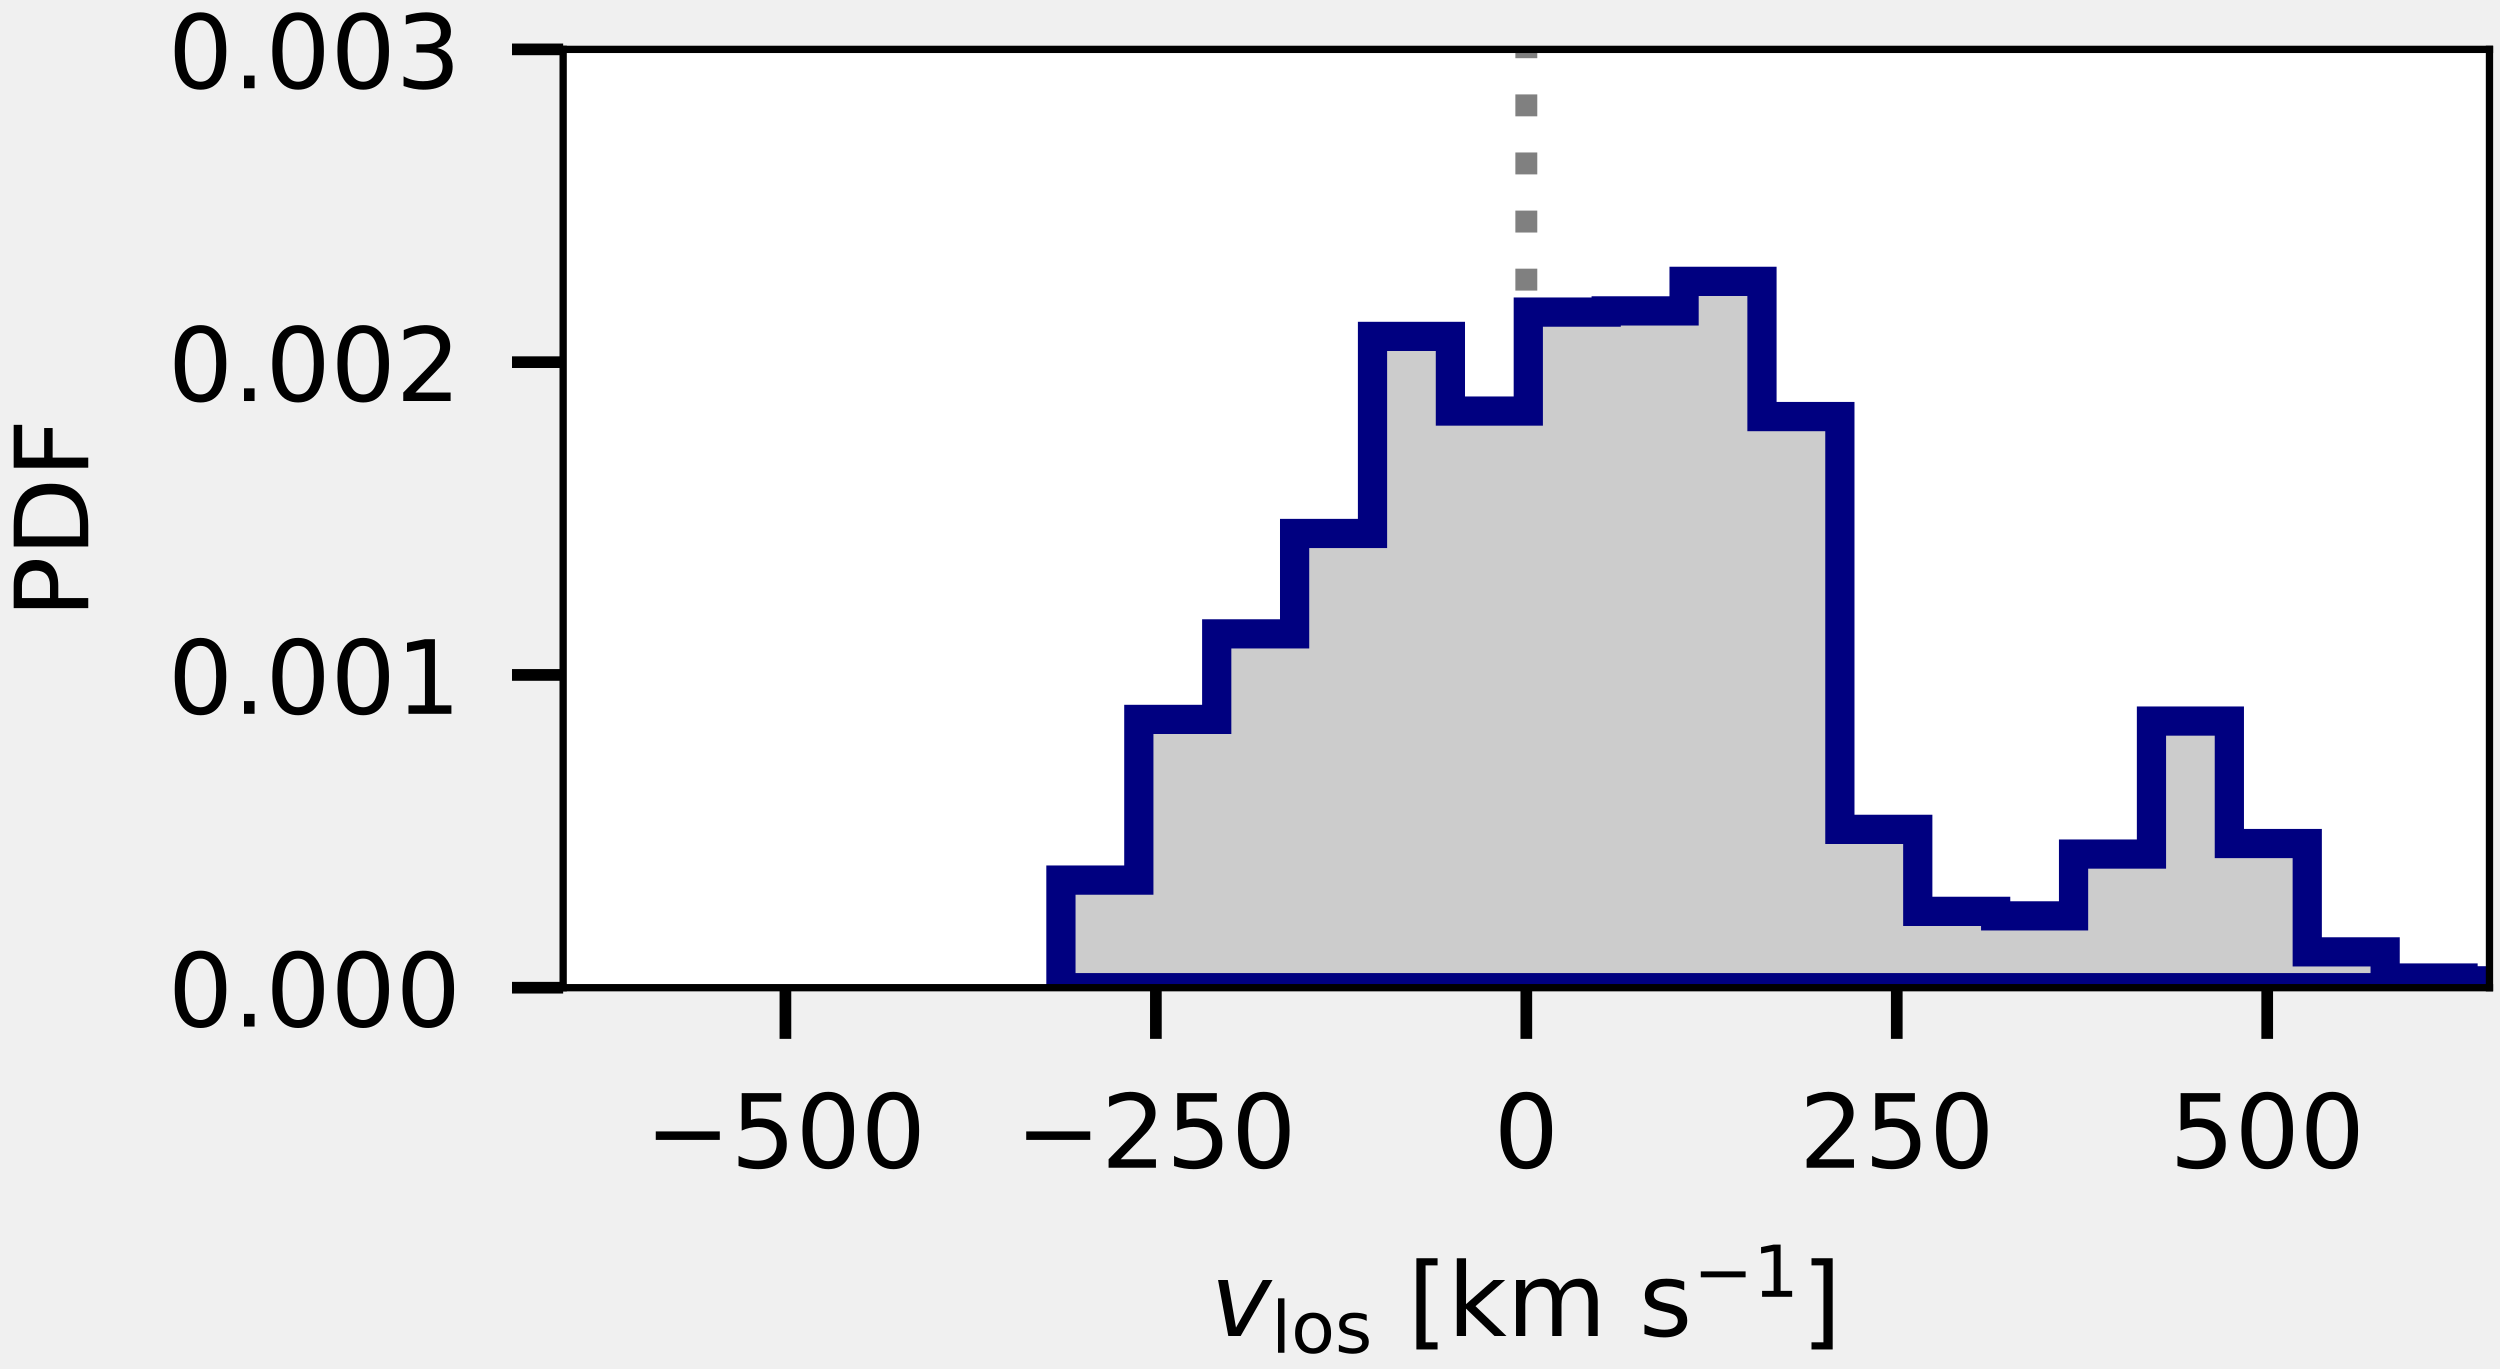
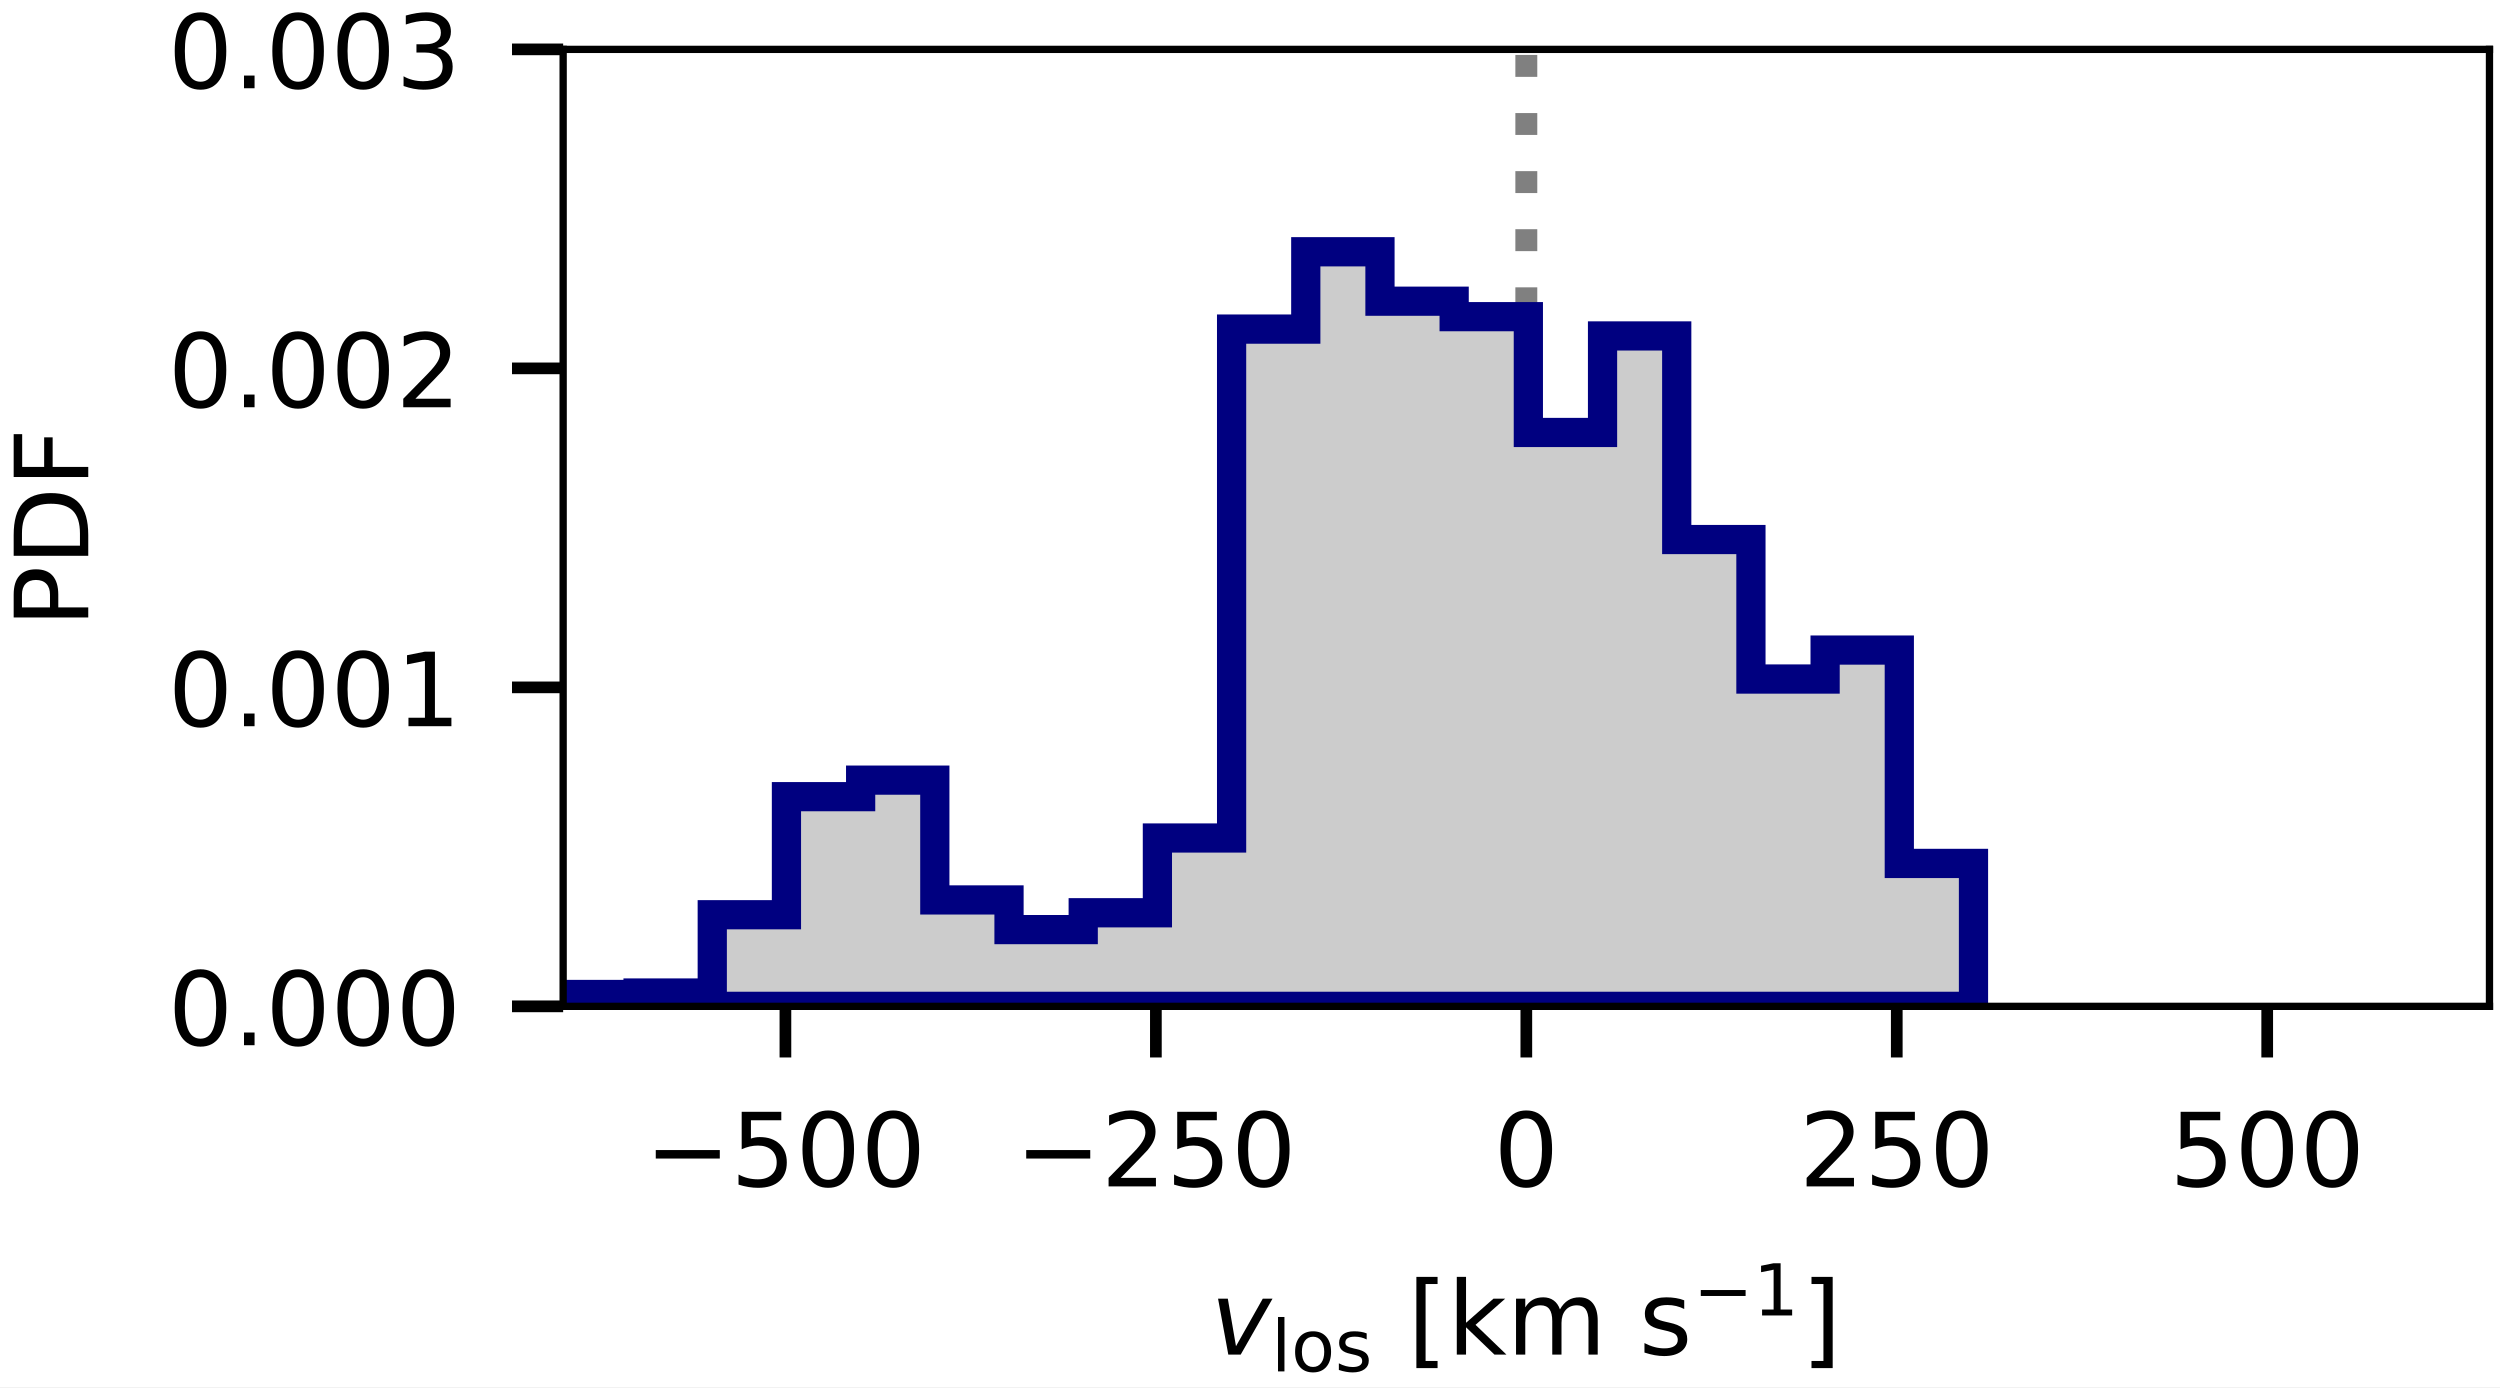
- <svg xmlns="http://www.w3.org/2000/svg" xmlns:xlink="http://www.w3.org/1999/xlink" width="171.065pt" height="93.639pt" viewBox="0 0 171.065 93.639" version="1.1">
+ <svg xmlns="http://www.w3.org/2000/svg" xmlns:xlink="http://www.w3.org/1999/xlink" width="171.065pt" height="94.914pt" viewBox="0 0 171.065 94.914" version="1.1">
  <defs>
    <style type="text/css">*{stroke-linejoin: round; stroke-linecap: butt}</style>
  </defs>
  <g id="figure_1">
    <g id="patch_1">
-       <path d="M 0 93.639  L 171.065 93.639  L 171.065 0  L 0 0  L 0 93.639  z " style="fill: none" />
+       <path d="M 0 94.914  L 171.065 94.914  L 171.065 0  L 0 0  z " style="fill: #ffffff" />
    </g>
    <g id="axes_1">
      <g id="patch_2">
-         <path d="M 38.534 67.584  L 170.345 67.584  L 170.345 3.379  L 38.534 3.379  z " style="fill: #ffffff" />
+         <path d="M 38.534 68.86  L 170.345 68.86  L 170.345 3.379  L 38.534 3.379  z " style="fill: #ffffff" />
      </g>
      <g id="line2d_1">
-         <path d="M 104.44 67.584  L 104.44 3.379  " clip-path="url(#pf51281f4f9)" style="fill: none; stroke-dasharray: 1.5,2.475; stroke-dashoffset: 0; stroke: #808080; stroke-width: 1.5" />
+         <path d="M 104.44 68.86  L 104.44 3.379  " clip-path="url(#p7a6cd8aaaf)" style="fill: none; stroke-dasharray: 1.5,2.475; stroke-dashoffset: 0; stroke: #808080; stroke-width: 1.5" />
      </g>
      <g id="patch_3">
-         <path d="M 72.595 67.584  L 72.595 60.222  L 77.925 60.222  L 77.925 49.226  L 83.255 49.226  L 83.255 43.372  L 88.585 43.372  L 88.585 36.504  L 93.915 36.504  L 93.915 23.018  L 99.245 23.018  L 99.245 28.129  L 104.575 28.129  L 104.575 21.355  L 109.905 21.355  L 109.905 21.273  L 115.235 21.273  L 115.235 19.253  L 120.565 19.253  L 120.565 28.504  L 125.895 28.504  L 125.895 56.751  L 131.225 56.751  L 131.225 62.361  L 136.555 62.361  L 136.555 62.668  L 141.885 62.668  L 141.885 58.44  L 147.216 58.44  L 147.216 49.339  L 152.546 49.339  L 152.546 57.72  L 157.876 57.72  L 157.876 65.132  L 163.206 65.132  L 163.206 66.921  L 168.536 66.921  L 168.536 67.115  L 173.866 67.115  L 173.866 67.259  L 179.196 67.259  L 179.196 67.584  L 173.866 67.584  L 173.866 67.584  L 168.536 67.584  L 168.536 67.584  L 163.206 67.584  L 163.206 67.584  L 157.876 67.584  L 157.876 67.584  L 152.546 67.584  L 152.546 67.584  L 147.216 67.584  L 147.216 67.584  L 141.885 67.584  L 141.885 67.584  L 136.555 67.584  L 136.555 67.584  L 131.225 67.584  L 131.225 67.584  L 125.895 67.584  L 125.895 67.584  L 120.565 67.584  L 120.565 67.584  L 115.235 67.584  L 115.235 67.584  L 109.905 67.584  L 109.905 67.584  L 104.575 67.584  L 104.575 67.584  L 99.245 67.584  L 99.245 67.584  L 93.915 67.584  L 93.915 67.584  L 88.585 67.584  L 88.585 67.584  L 83.255 67.584  L 83.255 67.584  L 77.925 67.584  L 77.925 67.584  z " clip-path="url(#pf51281f4f9)" style="fill: #cccccc; stroke: #000080; stroke-width: 2; stroke-linejoin: miter" />
+         <path d="M 33.507 68.86  L 33.507 68.237  L 38.584 68.237  L 38.584 68.049  L 43.66 68.049  L 43.66 67.949  L 48.737 67.949  L 48.737 62.591  L 53.813 62.591  L 53.813 54.513  L 58.89 54.513  L 58.89 53.382  L 63.966 53.382  L 63.966 61.579  L 69.043 61.579  L 69.043 63.609  L 74.12 63.609  L 74.12 62.457  L 79.196 62.457  L 79.196 57.34  L 84.273 57.34  L 84.273 22.519  L 89.349 22.519  L 89.349 17.228  L 94.426 17.228  L 94.426 20.61  L 99.502 20.61  L 99.502 21.668  L 104.579 21.668  L 104.579 29.592  L 109.655 29.592  L 109.655 22.988  L 114.732 22.988  L 114.732 36.919  L 119.809 36.919  L 119.809 46.463  L 124.885 46.463  L 124.885 44.48  L 129.962 44.48  L 129.962 59.081  L 135.038 59.081  L 135.038 68.86  L 129.962 68.86  L 129.962 68.86  L 124.885 68.86  L 124.885 68.86  L 119.809 68.86  L 119.809 68.86  L 114.732 68.86  L 114.732 68.86  L 109.655 68.86  L 109.655 68.86  L 104.579 68.86  L 104.579 68.86  L 99.502 68.86  L 99.502 68.86  L 94.426 68.86  L 94.426 68.86  L 89.349 68.86  L 89.349 68.86  L 84.273 68.86  L 84.273 68.86  L 79.196 68.86  L 79.196 68.86  L 74.12 68.86  L 74.12 68.86  L 69.043 68.86  L 69.043 68.86  L 63.966 68.86  L 63.966 68.86  L 58.89 68.86  L 58.89 68.86  L 53.813 68.86  L 53.813 68.86  L 48.737 68.86  L 48.737 68.86  L 43.66 68.86  L 43.66 68.86  L 38.584 68.86  L 38.584 68.86  z " clip-path="url(#p7a6cd8aaaf)" style="fill: #cccccc; stroke: #000080; stroke-width: 2; stroke-linejoin: miter" />
      </g>
      <g id="matplotlib.axis_1">
        <g id="xtick_1">
          <g id="line2d_2">
            <defs>
-               <path id="m1a320b6c65" d="M 0 0  L 0 3.5  " style="stroke: #000000; stroke-width: 0.8" />
-             </defs>
-             <g>
-               <use xlink:href="#m1a320b6c65" x="53.743" y="67.584" style="stroke: #000000; stroke-width: 0.8" />
+               <path id="m5d1e9c7f2f" d="M 0 0  L 0 3.5  " style="stroke: #000000; stroke-width: 0.8" />
+             </defs>
+             <g>
+               <use xlink:href="#m5d1e9c7f2f" x="53.743" y="68.86" style="stroke: #000000; stroke-width: 0.8" />
            </g>
          </g>
          <g id="text_1">
-             <g transform="translate(44.12982 79.90308) scale(0.07 -0.07)">
+             <g transform="translate(44.12982 81.17867) scale(0.07 -0.07)">
              <defs>
                <path id="DejaVuSans-2212" d="M 678 2272  L 4684 2272  L 4684 1741  L 678 1741  L 678 2272  z " transform="scale(0.015625)" />
                <path id="DejaVuSans-35" d="M 691 4666  L 3169 4666  L 3169 4134  L 1269 4134  L 1269 2991  Q 1406 3038 1543 3061  Q 1681 3084 1819 3084  Q 2600 3084 3056 2656  Q 3513 2228 3513 1497  Q 3513 744 3044 326  Q 2575 -91 1722 -91  Q 1428 -91 1123 -41  Q 819 9 494 109  L 494 744  Q 775 591 1075 516  Q 1375 441 1709 441  Q 2250 441 2565 725  Q 2881 1009 2881 1497  Q 2881 1984 2565 2268  Q 2250 2553 1709 2553  Q 1456 2553 1204 2497  Q 953 2441 691 2322  L 691 4666  z " transform="scale(0.015625)" />
                <path id="DejaVuSans-30" d="M 2034 4250  Q 1547 4250 1301 3770  Q 1056 3291 1056 2328  Q 1056 1369 1301 889  Q 1547 409 2034 409  Q 2525 409 2770 889  Q 3016 1369 3016 2328  Q 3016 3291 2770 3770  Q 2525 4250 2034 4250  z M 2034 4750  Q 2819 4750 3233 4129  Q 3647 3509 3647 2328  Q 3647 1150 3233 529  Q 2819 -91 2034 -91  Q 1250 -91 836 529  Q 422 1150 422 2328  Q 422 3509 836 4129  Q 1250 4750 2034 4750  z " transform="scale(0.015625)" />
              </defs>
              <use xlink:href="#DejaVuSans-2212" />
              <use xlink:href="#DejaVuSans-35" x="83.789" />
              <use xlink:href="#DejaVuSans-30" x="147.412" />
              <use xlink:href="#DejaVuSans-30" x="211.035" />
            </g>
          </g>
        </g>
        <g id="xtick_2">
          <g id="line2d_3">
            <g>
-               <use xlink:href="#m1a320b6c65" x="79.092" y="67.584" style="stroke: #000000; stroke-width: 0.8" />
+               <use xlink:href="#m5d1e9c7f2f" x="79.092" y="68.86" style="stroke: #000000; stroke-width: 0.8" />
            </g>
          </g>
          <g id="text_2">
-             <g transform="translate(69.4781 79.90308) scale(0.07 -0.07)">
+             <g transform="translate(69.4781 81.17867) scale(0.07 -0.07)">
              <defs>
                <path id="DejaVuSans-32" d="M 1228 531  L 3431 531  L 3431 0  L 469 0  L 469 531  Q 828 903 1448 1529  Q 2069 2156 2228 2338  Q 2531 2678 2651 2914  Q 2772 3150 2772 3378  Q 2772 3750 2511 3984  Q 2250 4219 1831 4219  Q 1534 4219 1204 4116  Q 875 4013 500 3803  L 500 4441  Q 881 4594 1212 4672  Q 1544 4750 1819 4750  Q 2544 4750 2975 4387  Q 3406 4025 3406 3419  Q 3406 3131 3298 2873  Q 3191 2616 2906 2266  Q 2828 2175 2409 1742  Q 1991 1309 1228 531  z " transform="scale(0.015625)" />
              </defs>
              <use xlink:href="#DejaVuSans-2212" />
              <use xlink:href="#DejaVuSans-32" x="83.789" />
              <use xlink:href="#DejaVuSans-35" x="147.412" />
              <use xlink:href="#DejaVuSans-30" x="211.035" />
            </g>
          </g>
        </g>
        <g id="xtick_3">
          <g id="line2d_4">
            <g>
-               <use xlink:href="#m1a320b6c65" x="104.44" y="67.584" style="stroke: #000000; stroke-width: 0.8" />
+               <use xlink:href="#m5d1e9c7f2f" x="104.44" y="68.86" style="stroke: #000000; stroke-width: 0.8" />
            </g>
          </g>
          <g id="text_3">
-             <g transform="translate(102.213 79.90308) scale(0.07 -0.07)">
+             <g transform="translate(102.213 81.17867) scale(0.07 -0.07)">
              <use xlink:href="#DejaVuSans-30" />
            </g>
          </g>
        </g>
        <g id="xtick_4">
          <g id="line2d_5">
            <g>
-               <use xlink:href="#m1a320b6c65" x="129.788" y="67.584" style="stroke: #000000; stroke-width: 0.8" />
+               <use xlink:href="#m5d1e9c7f2f" x="129.788" y="68.86" style="stroke: #000000; stroke-width: 0.8" />
            </g>
          </g>
          <g id="text_4">
-             <g transform="translate(123.1075 79.90308) scale(0.07 -0.07)">
+             <g transform="translate(123.1075 81.17867) scale(0.07 -0.07)">
              <use xlink:href="#DejaVuSans-32" />
              <use xlink:href="#DejaVuSans-35" x="63.623" />
              <use xlink:href="#DejaVuSans-30" x="127.246" />
            </g>
          </g>
        </g>
        <g id="xtick_5">
          <g id="line2d_6">
            <g>
-               <use xlink:href="#m1a320b6c65" x="155.136" y="67.584" style="stroke: #000000; stroke-width: 0.8" />
+               <use xlink:href="#m5d1e9c7f2f" x="155.136" y="68.86" style="stroke: #000000; stroke-width: 0.8" />
            </g>
          </g>
          <g id="text_5">
-             <g transform="translate(148.4558 79.90308) scale(0.07 -0.07)">
+             <g transform="translate(148.4558 81.17867) scale(0.07 -0.07)">
              <use xlink:href="#DejaVuSans-35" />
              <use xlink:href="#DejaVuSans-30" x="63.623" />
              <use xlink:href="#DejaVuSans-30" x="127.246" />
            </g>
          </g>
        </g>
        <g id="text_6">
-           <g transform="translate(82.84489 91.46308) scale(0.07 -0.07)">
+           <g transform="translate(82.84489 92.73867) scale(0.07 -0.07)">
            <defs>
              <path id="DejaVuSans-Oblique-76" d="M 459 3500  L 1069 3500  L 1581 525  L 3256 3500  L 3866 3500  L 1875 0  L 1100 0  L 459 3500  z " transform="scale(0.015625)" />
              <path id="DejaVuSans-6c" d="M 603 4863  L 1178 4863  L 1178 0  L 603 0  L 603 4863  z " transform="scale(0.015625)" />
              <path id="DejaVuSans-6f" d="M 1959 3097  Q 1497 3097 1228 2736  Q 959 2375 959 1747  Q 959 1119 1226 758  Q 1494 397 1959 397  Q 2419 397 2687 759  Q 2956 1122 2956 1747  Q 2956 2369 2687 2733  Q 2419 3097 1959 3097  z M 1959 3584  Q 2709 3584 3137 3096  Q 3566 2609 3566 1747  Q 3566 888 3137 398  Q 2709 -91 1959 -91  Q 1206 -91 779 398  Q 353 888 353 1747  Q 353 2609 779 3096  Q 1206 3584 1959 3584  z " transform="scale(0.015625)" />
              <path id="DejaVuSans-73" d="M 2834 3397  L 2834 2853  Q 2591 2978 2328 3040  Q 2066 3103 1784 3103  Q 1356 3103 1142 2972  Q 928 2841 928 2578  Q 928 2378 1081 2264  Q 1234 2150 1697 2047  L 1894 2003  Q 2506 1872 2764 1633  Q 3022 1394 3022 966  Q 3022 478 2636 193  Q 2250 -91 1575 -91  Q 1294 -91 989 -36  Q 684 19 347 128  L 347 722  Q 666 556 975 473  Q 1284 391 1588 391  Q 1994 391 2212 530  Q 2431 669 2431 922  Q 2431 1156 2273 1281  Q 2116 1406 1581 1522  L 1381 1569  Q 847 1681 609 1914  Q 372 2147 372 2553  Q 372 3047 722 3315  Q 1072 3584 1716 3584  Q 2034 3584 2315 3537  Q 2597 3491 2834 3397  z " transform="scale(0.015625)" />
              <path id="DejaVuSans-20" transform="scale(0.015625)" />
              <path id="DejaVuSans-5b" d="M 550 4863  L 1875 4863  L 1875 4416  L 1125 4416  L 1125 -397  L 1875 -397  L 1875 -844  L 550 -844  L 550 4863  z " transform="scale(0.015625)" />
              <path id="DejaVuSans-6b" d="M 581 4863  L 1159 4863  L 1159 1991  L 2875 3500  L 3609 3500  L 1753 1863  L 3688 0  L 2938 0  L 1159 1709  L 1159 0  L 581 0  L 581 4863  z " transform="scale(0.015625)" />
              <path id="DejaVuSans-6d" d="M 3328 2828  Q 3544 3216 3844 3400  Q 4144 3584 4550 3584  Q 5097 3584 5394 3201  Q 5691 2819 5691 2113  L 5691 0  L 5113 0  L 5113 2094  Q 5113 2597 4934 2840  Q 4756 3084 4391 3084  Q 3944 3084 3684 2787  Q 3425 2491 3425 1978  L 3425 0  L 2847 0  L 2847 2094  Q 2847 2600 2669 2842  Q 2491 3084 2119 3084  Q 1678 3084 1418 2786  Q 1159 2488 1159 1978  L 1159 0  L 581 0  L 581 3500  L 1159 3500  L 1159 2956  Q 1356 3278 1631 3431  Q 1906 3584 2284 3584  Q 2666 3584 2933 3390  Q 3200 3197 3328 2828  z " transform="scale(0.015625)" />
              <path id="DejaVuSans-31" d="M 794 531  L 1825 531  L 1825 4091  L 703 3866  L 703 4441  L 1819 4666  L 2450 4666  L 2450 531  L 3481 531  L 3481 0  L 794 0  L 794 531  z " transform="scale(0.015625)" />
              <path id="DejaVuSans-5d" d="M 1947 4863  L 1947 -844  L 622 -844  L 622 -397  L 1369 -397  L 1369 4416  L 622 4416  L 622 4863  L 1947 4863  z " transform="scale(0.015625)" />
            </defs>
            <use xlink:href="#DejaVuSans-Oblique-76" transform="translate(0 0.684375)" />
            <use xlink:href="#DejaVuSans-6c" transform="translate(59.17969 -15.72188) scale(0.7)" />
            <use xlink:href="#DejaVuSans-6f" transform="translate(78.62793 -15.72188) scale(0.7)" />
            <use xlink:href="#DejaVuSans-73" transform="translate(121.4551 -15.72188) scale(0.7)" />
            <use xlink:href="#DejaVuSans-20" transform="translate(160.6592 0.684375)" />
            <use xlink:href="#DejaVuSans-5b" transform="translate(192.4463 0.684375)" />
            <use xlink:href="#DejaVuSans-6b" transform="translate(231.46 0.684375)" />
            <use xlink:href="#DejaVuSans-6d" transform="translate(289.3701 0.684375)" />
            <use xlink:href="#DejaVuSans-20" transform="translate(386.7822 0.684375)" />
            <use xlink:href="#DejaVuSans-73" transform="translate(418.5693 0.684375)" />
            <use xlink:href="#DejaVuSans-2212" transform="translate(471.626 38.96563) scale(0.7)" />
            <use xlink:href="#DejaVuSans-31" transform="translate(530.2783 38.96563) scale(0.7)" />
            <use xlink:href="#DejaVuSans-5d" transform="translate(577.5488 0.684375)" />
          </g>
        </g>
      </g>
      <g id="matplotlib.axis_2">
        <g id="ytick_1">
          <g id="line2d_7">
            <defs>
-               <path id="m398bbf9093" d="M 0 0  L -3.5 0  " style="stroke: #000000; stroke-width: 0.8" />
-             </defs>
-             <g>
-               <use xlink:href="#m398bbf9093" x="38.534" y="67.584" style="stroke: #000000; stroke-width: 0.8" />
+               <path id="m6d5a6fa6e0" d="M 0 0  L -3.5 0  " style="stroke: #000000; stroke-width: 0.8" />
+             </defs>
+             <g>
+               <use xlink:href="#m6d5a6fa6e0" x="38.534" y="68.86" style="stroke: #000000; stroke-width: 0.8" />
            </g>
          </g>
          <g id="text_7">
-             <g transform="translate(11.49469 70.24363) scale(0.07 -0.07)">
+             <g transform="translate(11.49469 71.51922) scale(0.07 -0.07)">
              <defs>
                <path id="DejaVuSans-2e" d="M 684 794  L 1344 794  L 1344 0  L 684 0  L 684 794  z " transform="scale(0.015625)" />
              </defs>
              <use xlink:href="#DejaVuSans-30" />
              <use xlink:href="#DejaVuSans-2e" x="63.623" />
              <use xlink:href="#DejaVuSans-30" x="95.41" />
              <use xlink:href="#DejaVuSans-30" x="159.033" />
              <use xlink:href="#DejaVuSans-30" x="222.656" />
            </g>
          </g>
        </g>
        <g id="ytick_2">
          <g id="line2d_8">
            <g>
-               <use xlink:href="#m398bbf9093" x="38.534" y="46.183" style="stroke: #000000; stroke-width: 0.8" />
+               <use xlink:href="#m6d5a6fa6e0" x="38.534" y="47.033" style="stroke: #000000; stroke-width: 0.8" />
            </g>
          </g>
          <g id="text_8">
-             <g transform="translate(11.49469 48.84206) scale(0.07 -0.07)">
+             <g transform="translate(11.49469 49.69245) scale(0.07 -0.07)">
              <use xlink:href="#DejaVuSans-30" />
              <use xlink:href="#DejaVuSans-2e" x="63.623" />
              <use xlink:href="#DejaVuSans-30" x="95.41" />
              <use xlink:href="#DejaVuSans-30" x="159.033" />
              <use xlink:href="#DejaVuSans-31" x="222.656" />
            </g>
          </g>
        </g>
        <g id="ytick_3">
          <g id="line2d_9">
            <g>
-               <use xlink:href="#m398bbf9093" x="38.534" y="24.781" style="stroke: #000000; stroke-width: 0.8" />
+               <use xlink:href="#m6d5a6fa6e0" x="38.534" y="25.206" style="stroke: #000000; stroke-width: 0.8" />
            </g>
          </g>
          <g id="text_9">
-             <g transform="translate(11.49469 27.44048) scale(0.07 -0.07)">
+             <g transform="translate(11.49469 27.86568) scale(0.07 -0.07)">
              <use xlink:href="#DejaVuSans-30" />
              <use xlink:href="#DejaVuSans-2e" x="63.623" />
              <use xlink:href="#DejaVuSans-30" x="95.41" />
              <use xlink:href="#DejaVuSans-30" x="159.033" />
              <use xlink:href="#DejaVuSans-32" x="222.656" />
            </g>
          </g>
        </g>
        <g id="ytick_4">
          <g id="line2d_10">
            <g>
-               <use xlink:href="#m398bbf9093" x="38.534" y="3.379" style="stroke: #000000; stroke-width: 0.8" />
+               <use xlink:href="#m6d5a6fa6e0" x="38.534" y="3.379" style="stroke: #000000; stroke-width: 0.8" />
            </g>
          </g>
          <g id="text_10">
            <g transform="translate(11.49469 6.038906) scale(0.07 -0.07)">
              <defs>
                <path id="DejaVuSans-33" d="M 2597 2516  Q 3050 2419 3304 2112  Q 3559 1806 3559 1356  Q 3559 666 3084 287  Q 2609 -91 1734 -91  Q 1441 -91 1130 -33  Q 819 25 488 141  L 488 750  Q 750 597 1062 519  Q 1375 441 1716 441  Q 2309 441 2620 675  Q 2931 909 2931 1356  Q 2931 1769 2642 2001  Q 2353 2234 1838 2234  L 1294 2234  L 1294 2753  L 1863 2753  Q 2328 2753 2575 2939  Q 2822 3125 2822 3475  Q 2822 3834 2567 4026  Q 2313 4219 1838 4219  Q 1578 4219 1281 4162  Q 984 4106 628 3988  L 628 4550  Q 988 4650 1302 4700  Q 1616 4750 1894 4750  Q 2613 4750 3031 4423  Q 3450 4097 3450 3541  Q 3450 3153 3228 2886  Q 3006 2619 2597 2516  z " transform="scale(0.015625)" />
              </defs>
              <use xlink:href="#DejaVuSans-30" />
              <use xlink:href="#DejaVuSans-2e" x="63.623" />
              <use xlink:href="#DejaVuSans-30" x="95.41" />
              <use xlink:href="#DejaVuSans-30" x="159.033" />
              <use xlink:href="#DejaVuSans-33" x="222.656" />
            </g>
          </g>
        </g>
        <g id="text_11">
-           <g transform="translate(6.038906 42.30025) rotate(-90) scale(0.07 -0.07)">
+           <g transform="translate(6.038906 42.93805) rotate(-90) scale(0.07 -0.07)">
            <defs>
              <path id="DejaVuSans-50" d="M 1259 4147  L 1259 2394  L 2053 2394  Q 2494 2394 2734 2622  Q 2975 2850 2975 3272  Q 2975 3691 2734 3919  Q 2494 4147 2053 4147  L 1259 4147  z M 628 4666  L 2053 4666  Q 2838 4666 3239 4311  Q 3641 3956 3641 3272  Q 3641 2581 3239 2228  Q 2838 1875 2053 1875  L 1259 1875  L 1259 0  L 628 0  L 628 4666  z " transform="scale(0.015625)" />
              <path id="DejaVuSans-44" d="M 1259 4147  L 1259 519  L 2022 519  Q 2988 519 3436 956  Q 3884 1394 3884 2338  Q 3884 3275 3436 3711  Q 2988 4147 2022 4147  L 1259 4147  z M 628 4666  L 1925 4666  Q 3281 4666 3915 4102  Q 4550 3538 4550 2338  Q 4550 1131 3912 565  Q 3275 0 1925 0  L 628 0  L 628 4666  z " transform="scale(0.015625)" />
              <path id="DejaVuSans-46" d="M 628 4666  L 3309 4666  L 3309 4134  L 1259 4134  L 1259 2759  L 3109 2759  L 3109 2228  L 1259 2228  L 1259 0  L 628 0  L 628 4666  z " transform="scale(0.015625)" />
            </defs>
            <use xlink:href="#DejaVuSans-50" />
            <use xlink:href="#DejaVuSans-44" x="60.303" />
            <use xlink:href="#DejaVuSans-46" x="137.305" />
          </g>
        </g>
      </g>
      <g id="patch_4">
-         <path d="M 38.534 67.584  L 38.534 3.379  " style="fill: none; stroke: #000000; stroke-width: 0.5; stroke-linejoin: miter; stroke-linecap: square" />
+         <path d="M 38.534 68.86  L 38.534 3.379  " style="fill: none; stroke: #000000; stroke-width: 0.5; stroke-linejoin: miter; stroke-linecap: square" />
      </g>
      <g id="patch_5">
-         <path d="M 170.345 67.584  L 170.345 3.379  " style="fill: none; stroke: #000000; stroke-width: 0.5; stroke-linejoin: miter; stroke-linecap: square" />
+         <path d="M 170.345 68.86  L 170.345 3.379  " style="fill: none; stroke: #000000; stroke-width: 0.5; stroke-linejoin: miter; stroke-linecap: square" />
      </g>
      <g id="patch_6">
-         <path d="M 38.534 67.584  L 170.345 67.584  " style="fill: none; stroke: #000000; stroke-width: 0.5; stroke-linejoin: miter; stroke-linecap: square" />
+         <path d="M 38.534 68.86  L 170.345 68.86  " style="fill: none; stroke: #000000; stroke-width: 0.5; stroke-linejoin: miter; stroke-linecap: square" />
      </g>
      <g id="patch_7">
        <path d="M 38.534 3.379  L 170.345 3.379  " style="fill: none; stroke: #000000; stroke-width: 0.5; stroke-linejoin: miter; stroke-linecap: square" />
      </g>
    </g>
  </g>
  <defs>
-     <clipPath id="pf51281f4f9">
-       <rect x="38.534" y="3.379" width="131.811" height="64.205" />
+     <clipPath id="p7a6cd8aaaf">
+       <rect x="38.534" y="3.379" width="131.811" height="65.48" />
    </clipPath>
  </defs>
</svg>
